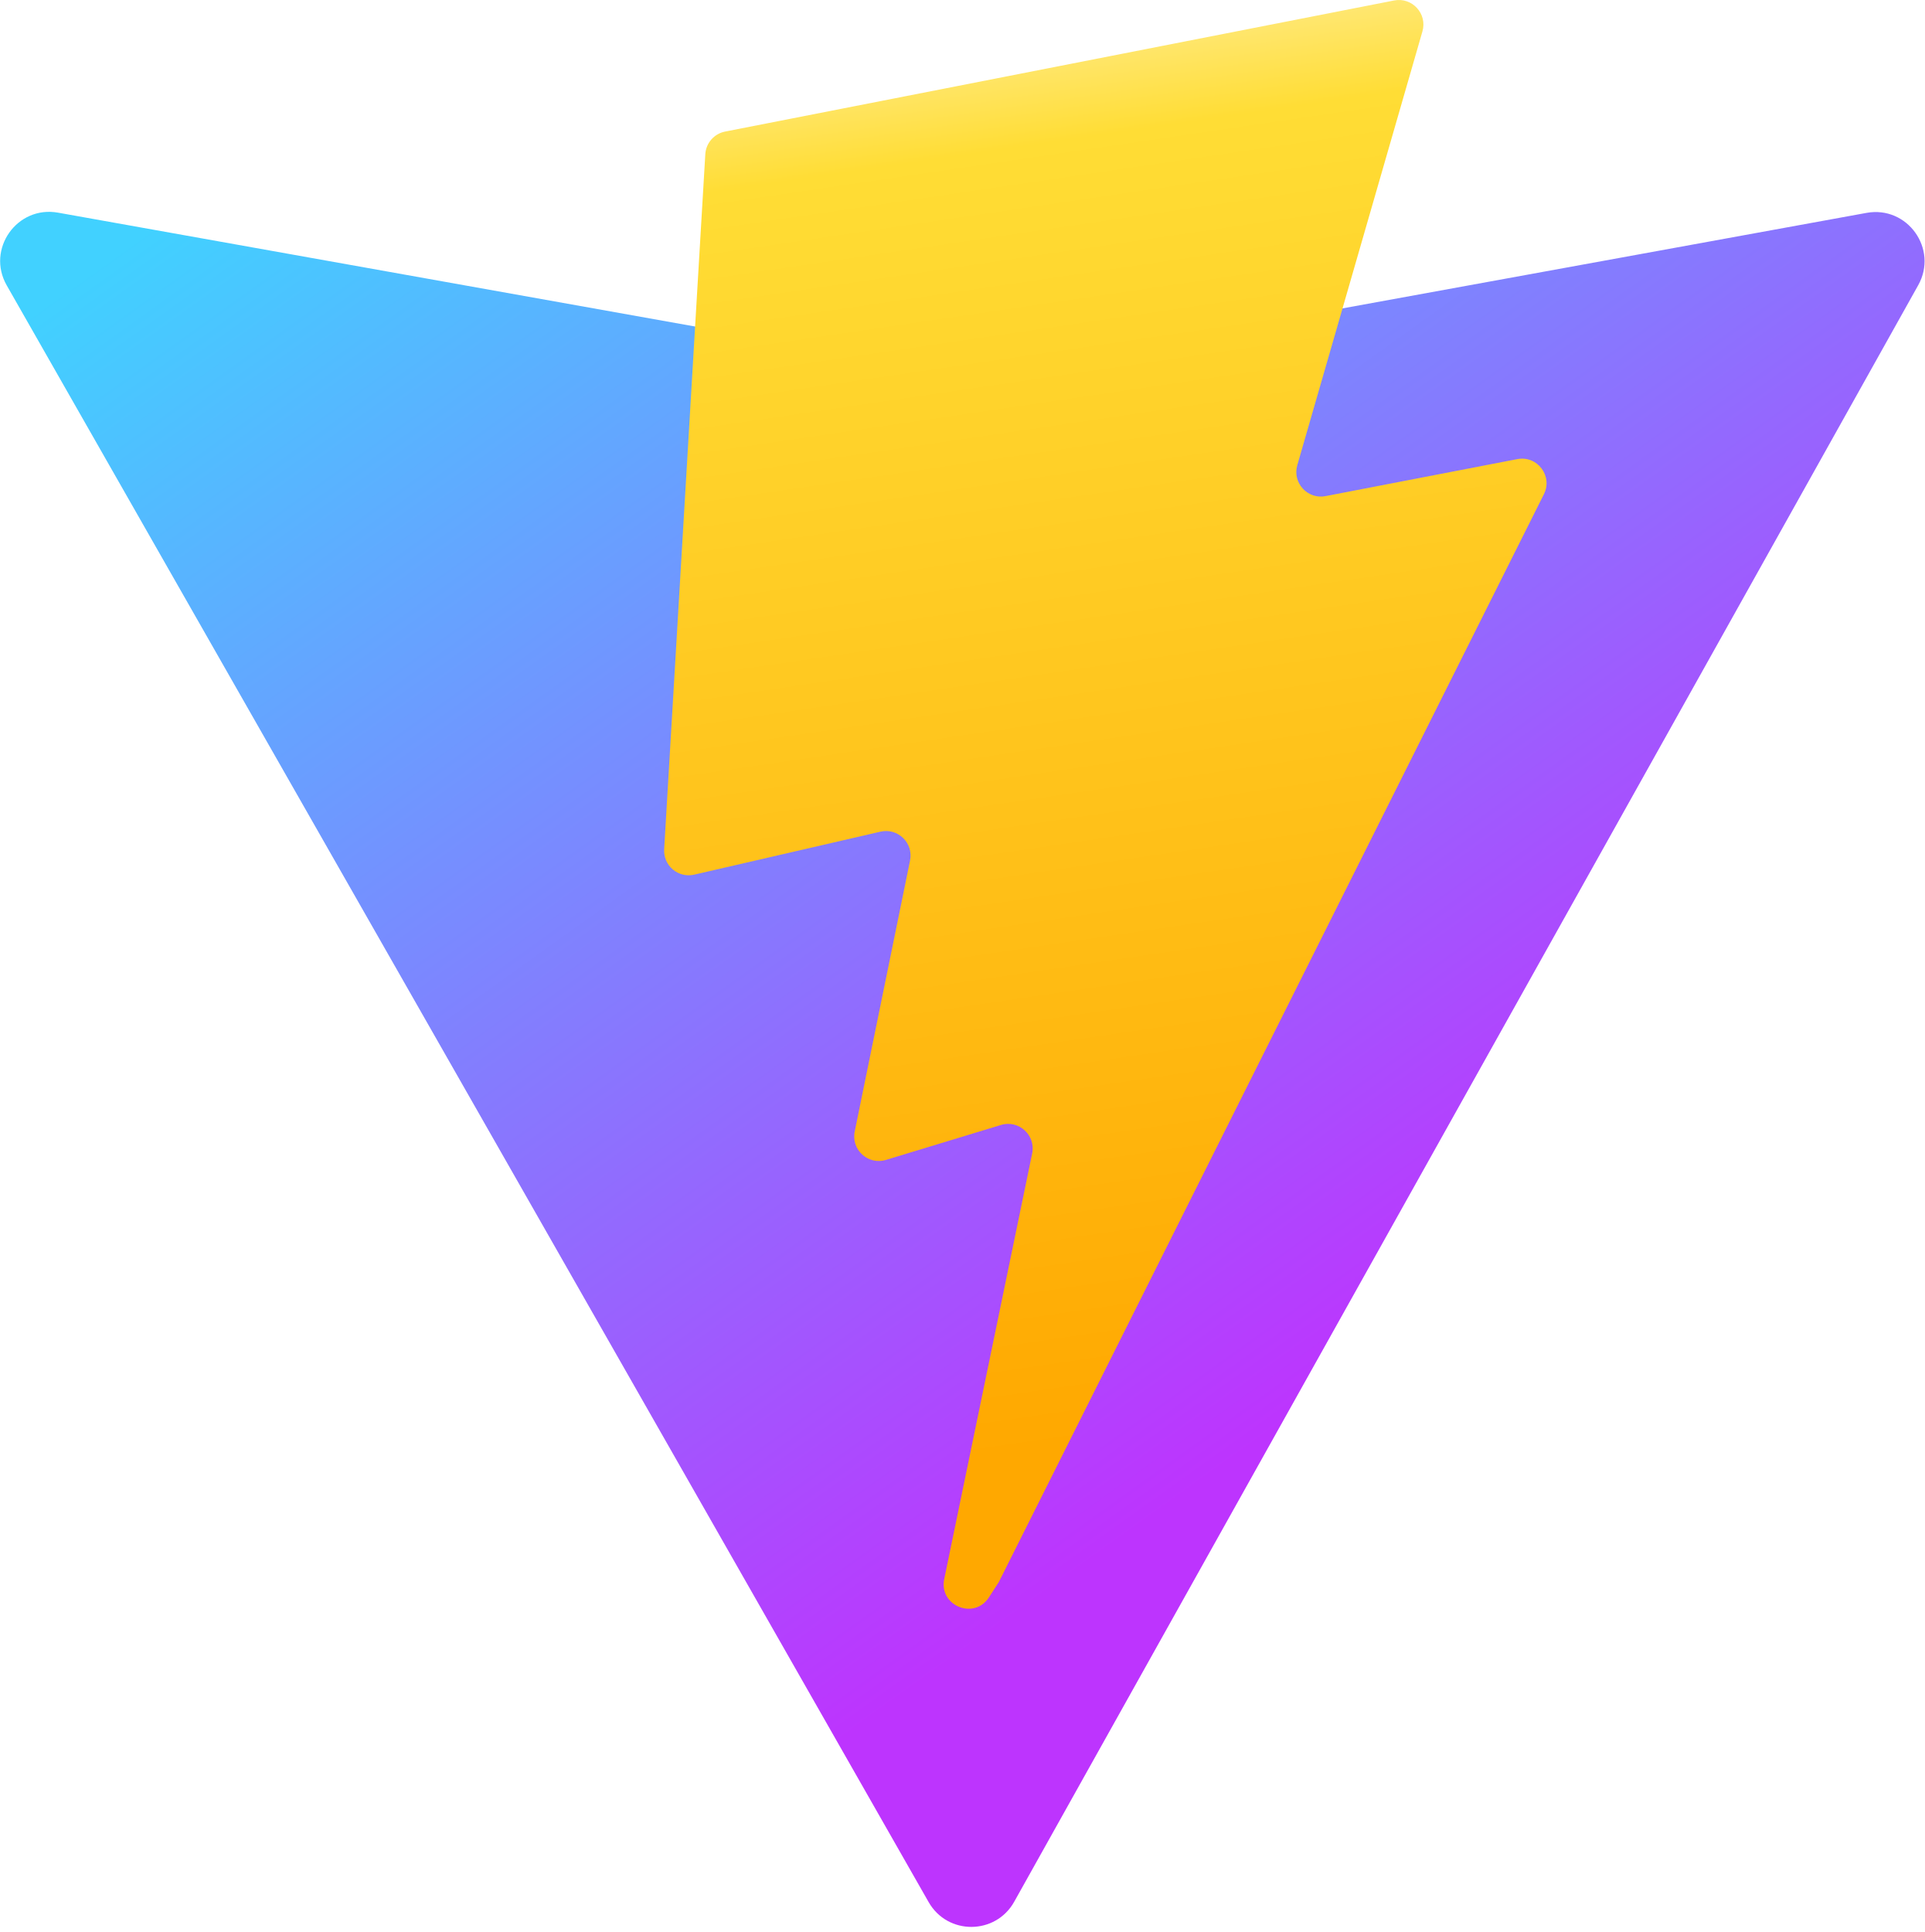
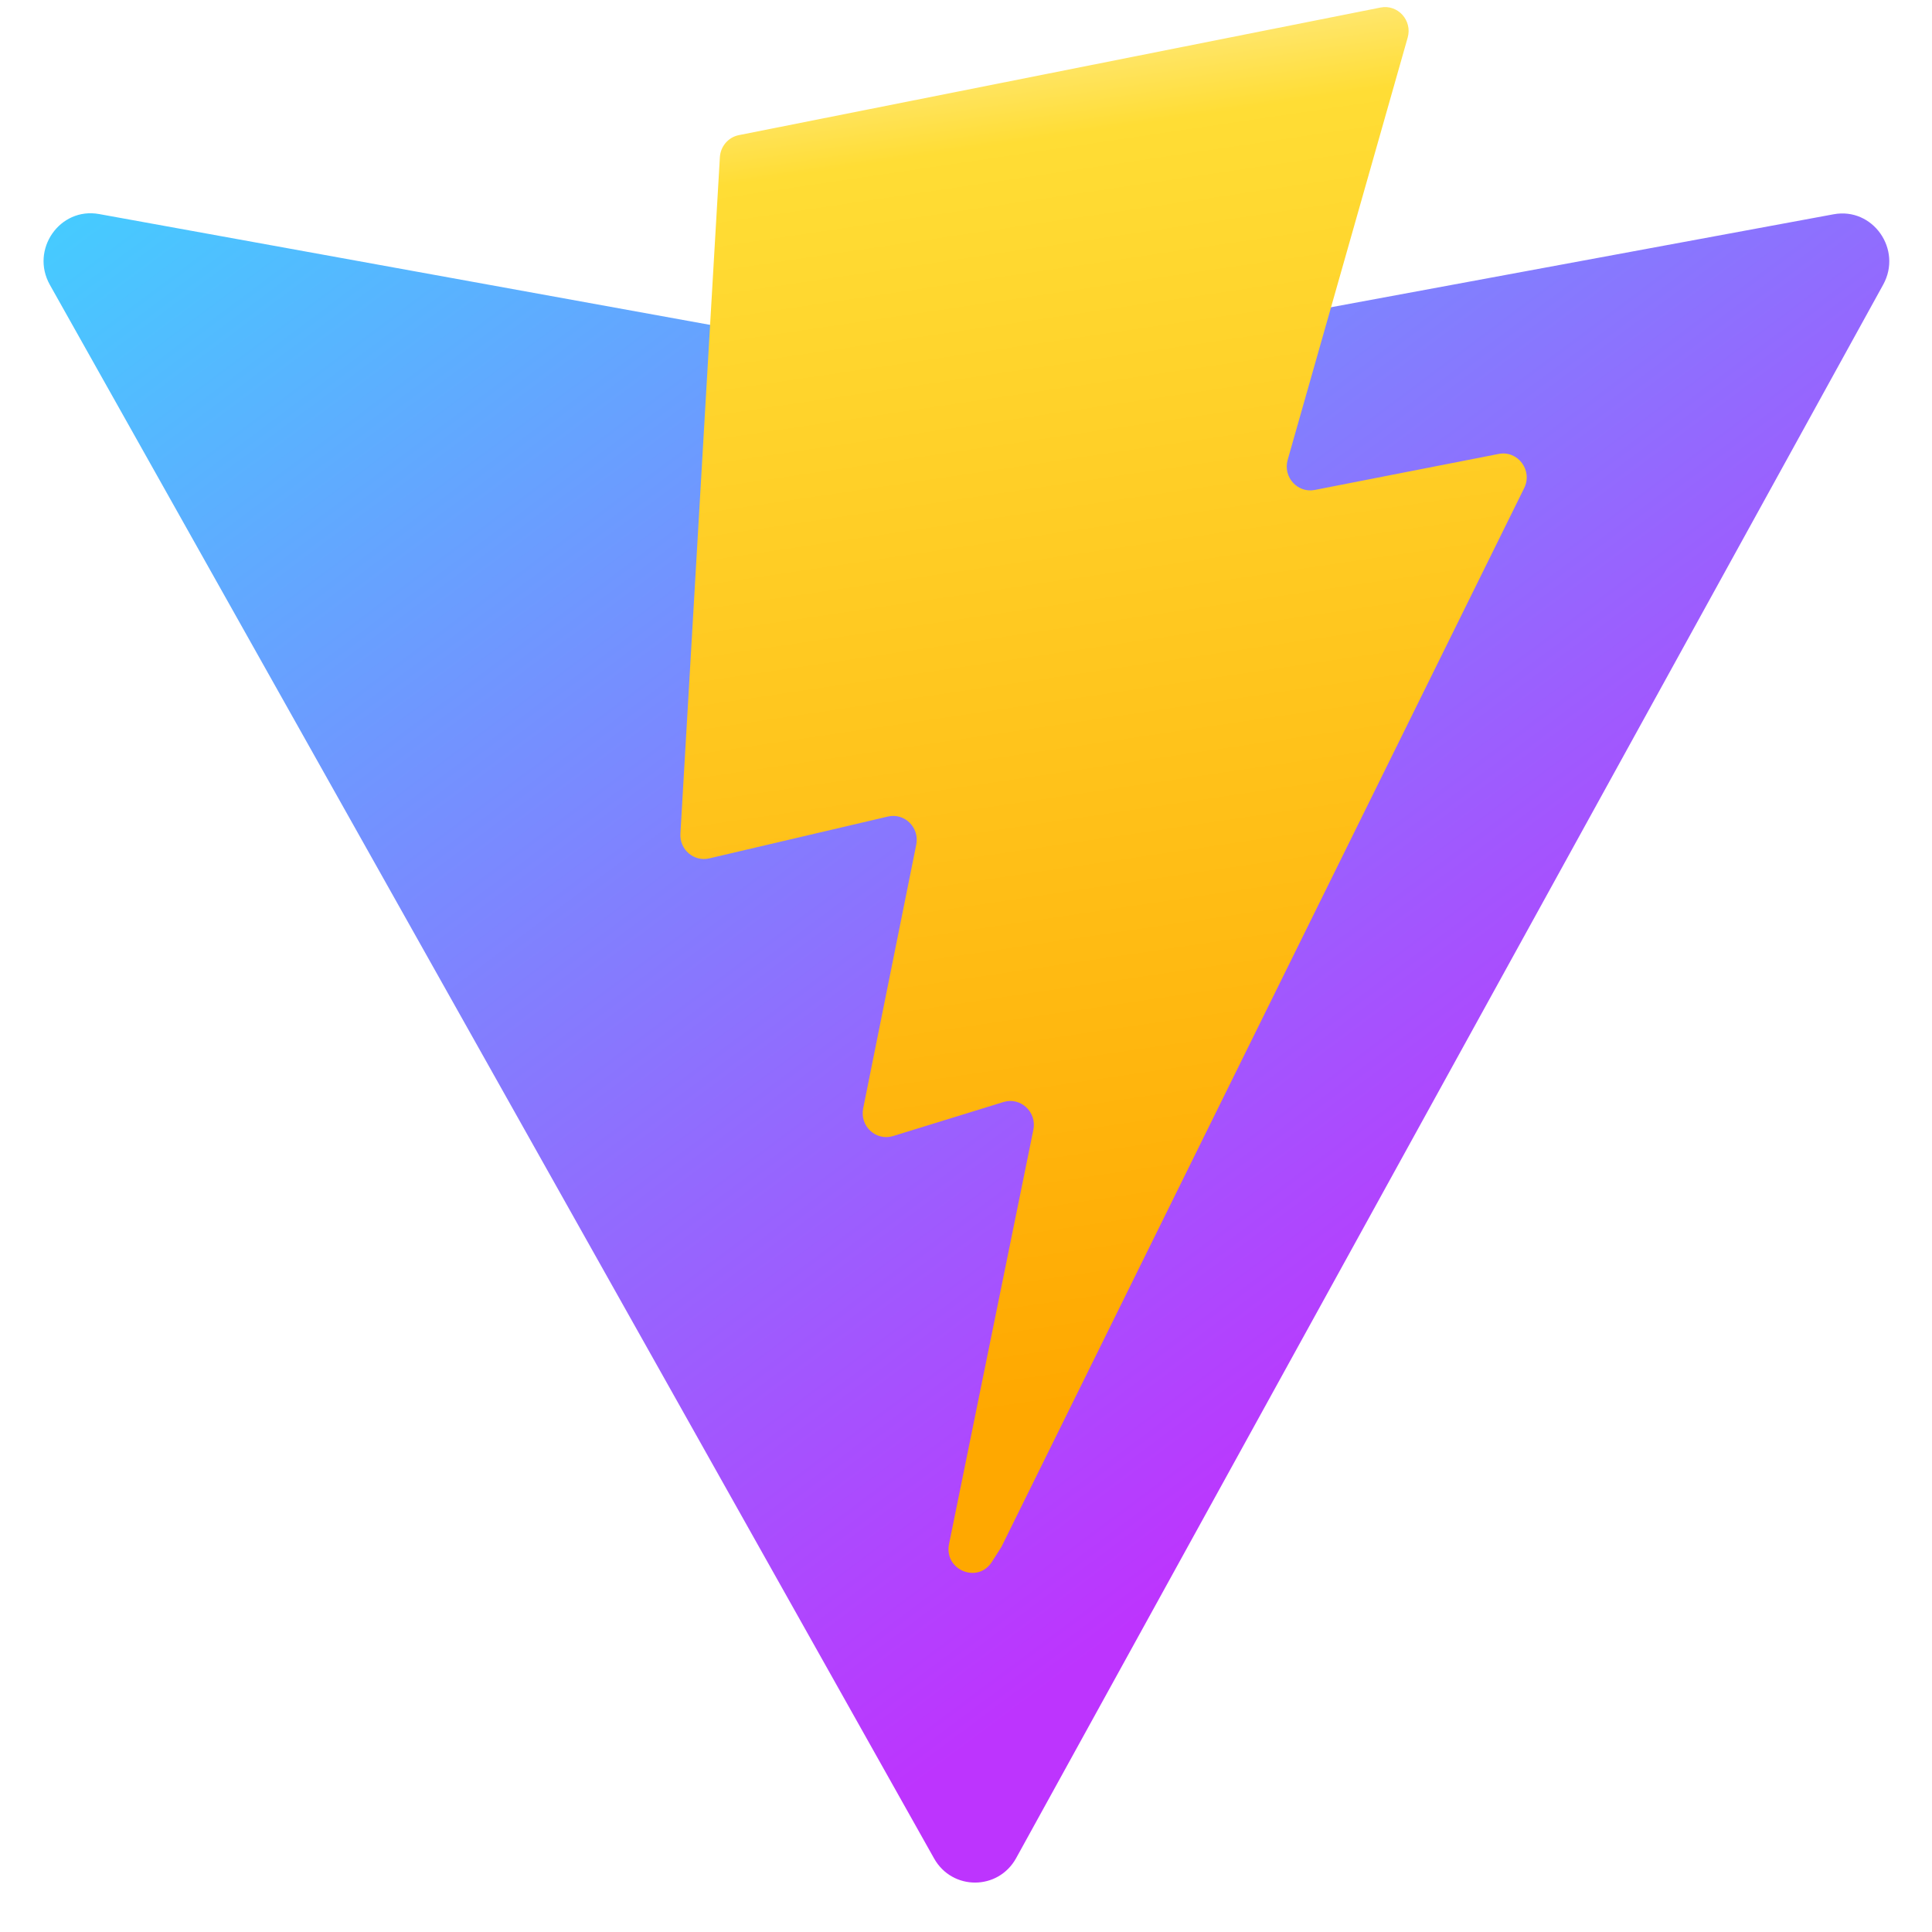
- <svg xmlns="http://www.w3.org/2000/svg" aria-hidden="true" role="img" class="iconify iconify--logos" width="31.88" height="32" preserveAspectRatio="xMidYMid meet" viewBox="0 0 256 257">
+ <svg xmlns="http://www.w3.org/2000/svg" width="100" height="100" viewBox="0 0 100 100" fill="none">
+   <path d="M97.473 14.734L52.596 96.175C51.669 97.856 49.289 97.866 48.348 96.193L2.581 14.742C1.556 12.918 3.093 10.71 5.129 11.079L50.054 19.228C50.341 19.28 50.634 19.28 50.921 19.227L94.907 11.091C96.936 10.715 98.48 12.907 97.473 14.734Z" fill="url(#paint0_linear_187_69)" />
+   <path d="M71.455 0.39L38.244 6.994C37.699 7.102 37.294 7.572 37.261 8.135L35.218 43.151C35.17 43.976 35.917 44.616 36.71 44.43L45.956 42.264C46.821 42.062 47.603 42.835 47.425 43.718L44.678 57.37C44.493 58.289 45.343 59.074 46.227 58.802L51.938 57.041C52.824 56.768 53.675 57.556 53.487 58.476L49.122 79.919C48.849 81.261 50.607 81.992 51.34 80.842L51.83 80.074L78.891 25.265C79.345 24.348 78.563 23.301 77.57 23.496L68.052 25.36C67.158 25.535 66.397 24.689 66.65 23.802L72.861 1.947C73.114 1.058 72.35 0.212 71.455 0.39Z" fill="url(#paint1_linear_187_69)" />
  <defs>
-     <linearGradient id="IconifyId1813088fe1fbc01fb466" x1="-.828%" x2="57.636%" y1="7.652%" y2="78.411%">
-       <stop offset="0%" stop-color="#41D1FF" />
-       <stop offset="100%" stop-color="#BD34FE" />
+     <linearGradient id="paint0_linear_187_69" x1="1.463" y1="8.168" x2="58.389" y2="84.347" gradientUnits="userSpaceOnUse">
+       <stop stop-color="#41D1FF" />
+       <stop offset="1" stop-color="#BD34FE" />
    </linearGradient>
-     <linearGradient id="IconifyId1813088fe1fbc01fb467" x1="43.376%" x2="50.316%" y1="2.242%" y2="89.03%">
-       <stop offset="0%" stop-color="#FFEA83" />
-       <stop offset="8.333%" stop-color="#FFDD35" />
-       <stop offset="100%" stop-color="#FFA800" />
+     <linearGradient id="paint1_linear_187_69" x1="47.476" y1="2.183" x2="57.876" y2="72.478" gradientUnits="userSpaceOnUse">
+       <stop stop-color="#FFEA83" />
+       <stop offset="0.083" stop-color="#FFDD35" />
+       <stop offset="1" stop-color="#FFA800" />
    </linearGradient>
  </defs>
-   <path fill="url(#IconifyId1813088fe1fbc01fb466)" d="M255.153 37.938L134.897 252.976c-2.483 4.44-8.862 4.466-11.382.048L.875 37.958c-2.746-4.814 1.371-10.646 6.827-9.67l120.385 21.517a6.537 6.537 0 0 0 2.322-.004l117.867-21.483c5.438-.991 9.574 4.796 6.877 9.62Z" />
-   <path fill="url(#IconifyId1813088fe1fbc01fb467)" d="M185.432.063L96.44 17.501a3.268 3.268 0 0 0-2.634 3.014l-5.474 92.456a3.268 3.268 0 0 0 3.997 3.378l24.777-5.718c2.318-.535 4.413 1.507 3.936 3.838l-7.361 36.047c-.495 2.426 1.782 4.5 4.151 3.78l15.304-4.649c2.372-.72 4.652 1.36 4.15 3.788l-11.698 56.621c-.732 3.542 3.979 5.473 5.943 2.437l1.313-2.028l72.516-144.72c1.215-2.423-.88-5.186-3.54-4.672l-25.505 4.922c-2.396.462-4.435-1.77-3.759-4.114l16.646-57.705c.677-2.35-1.37-4.583-3.769-4.113Z" />
</svg>
